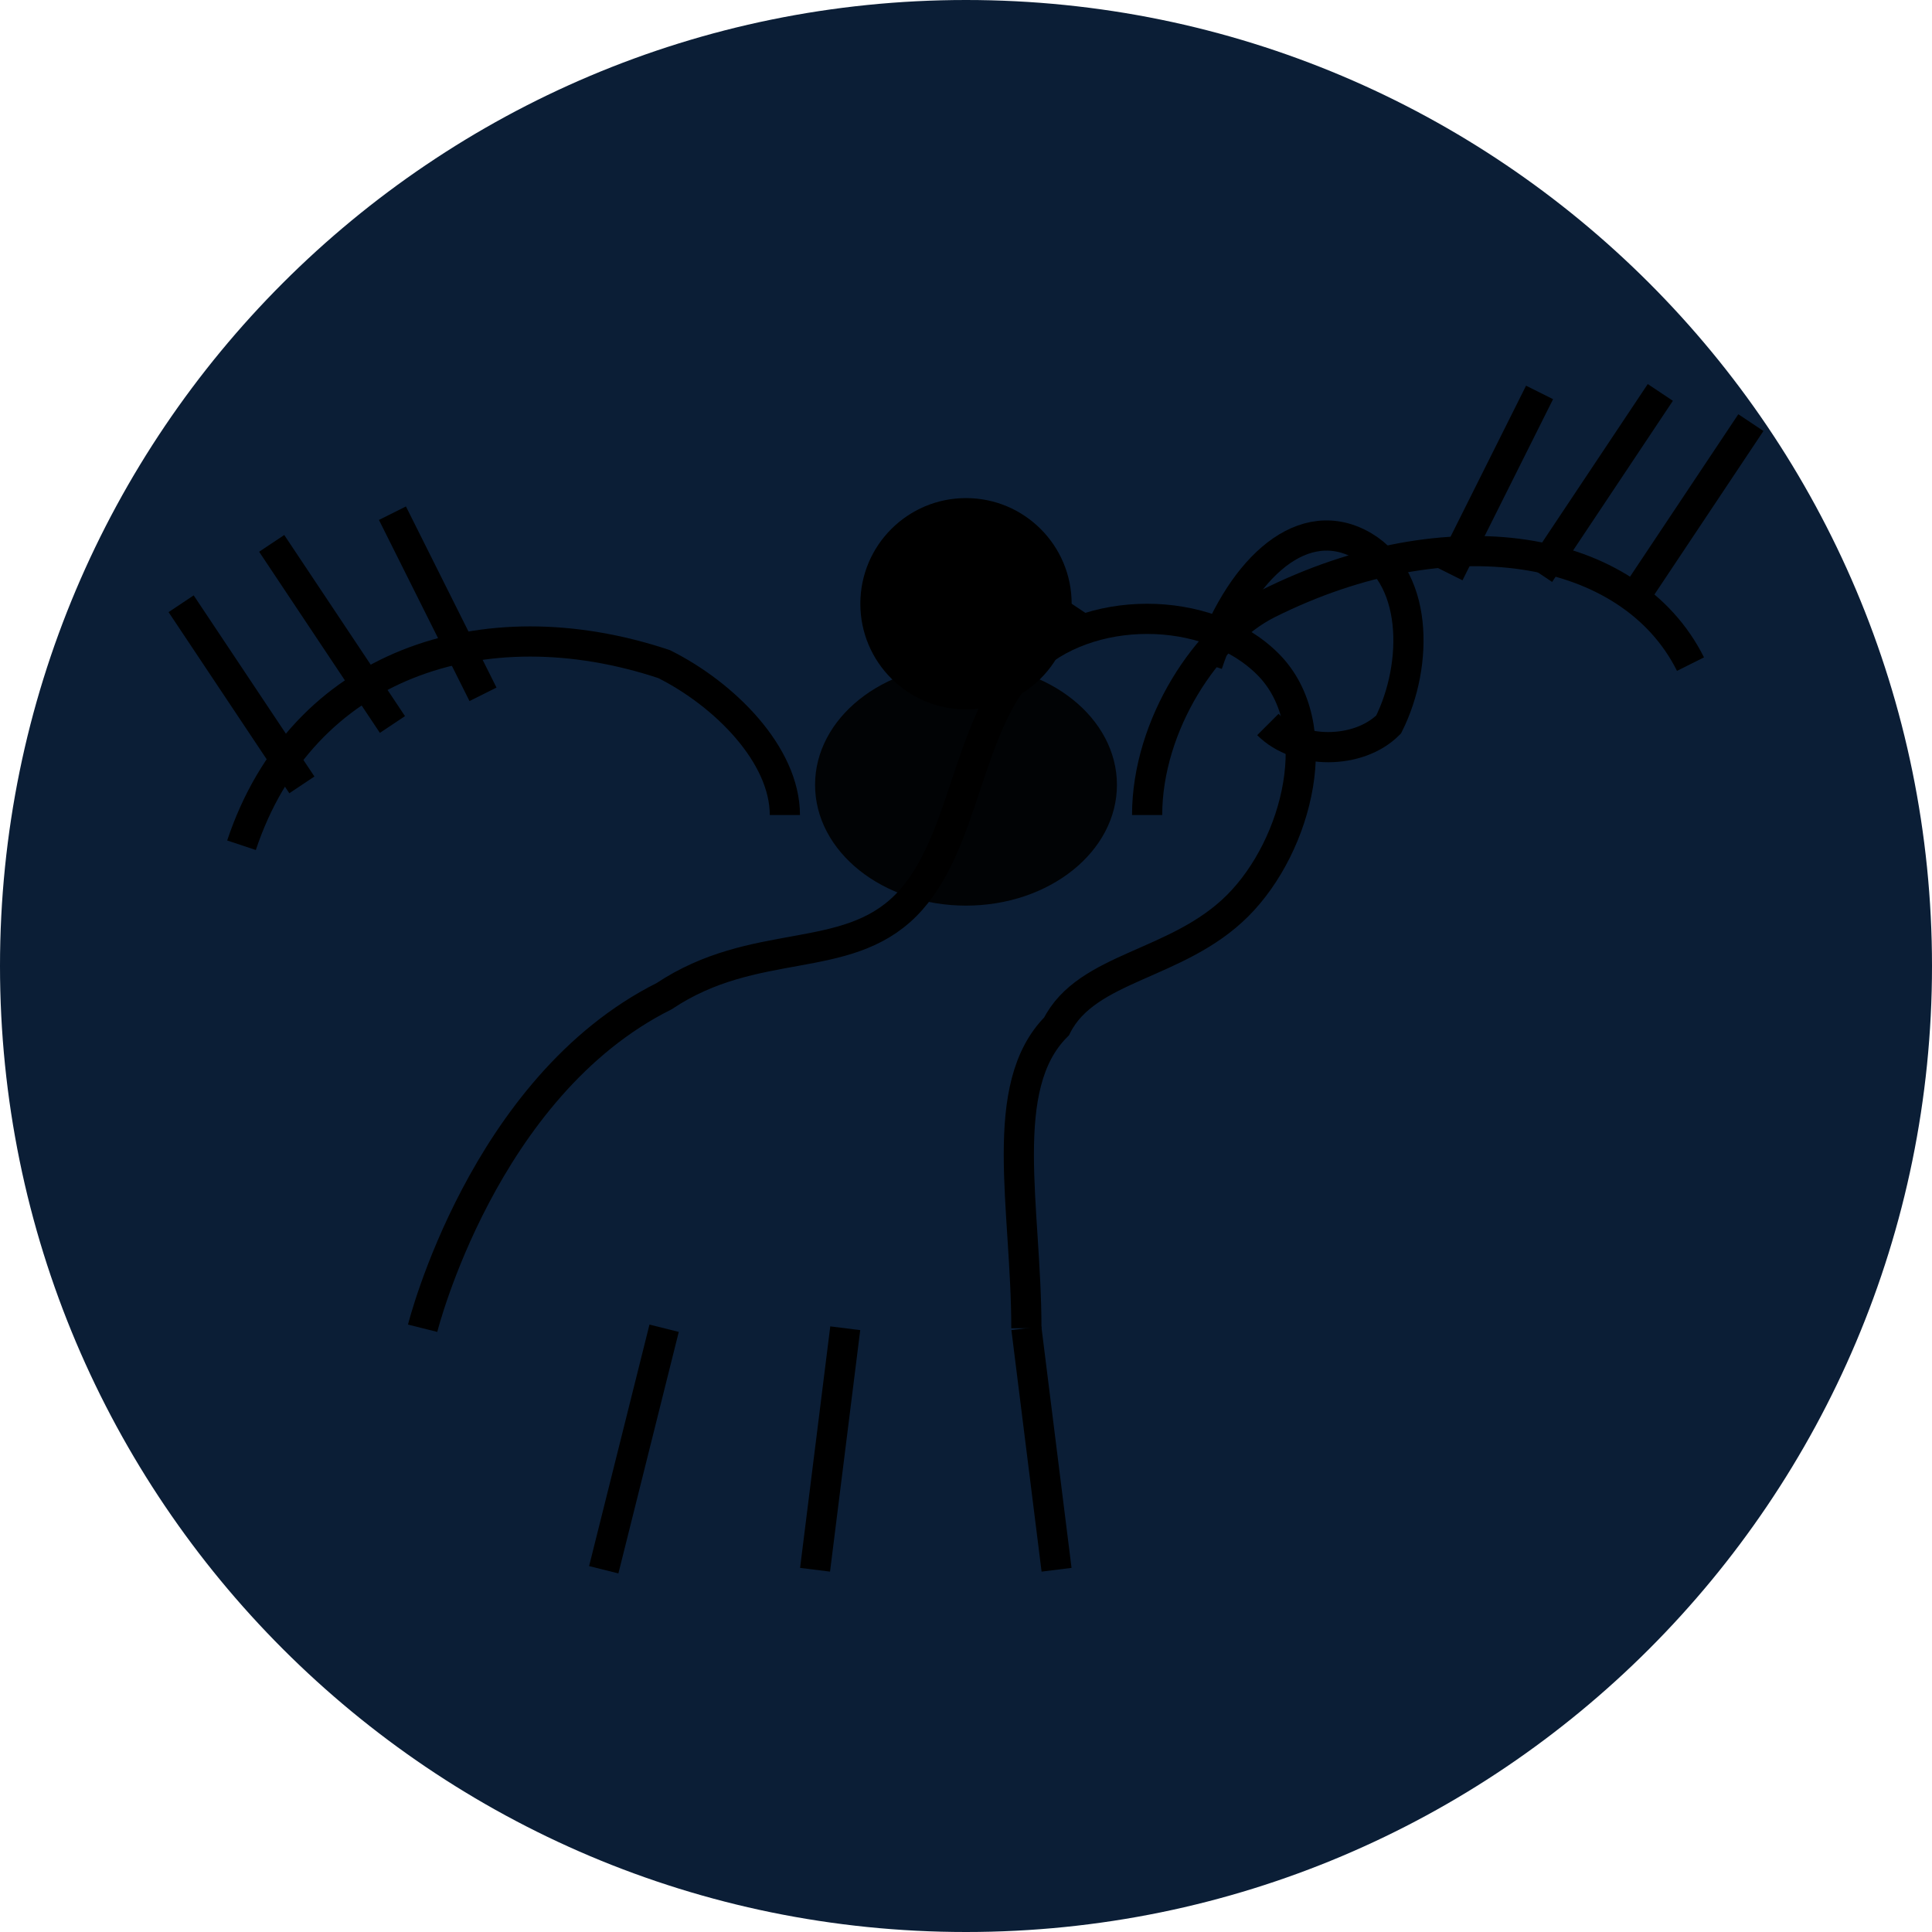
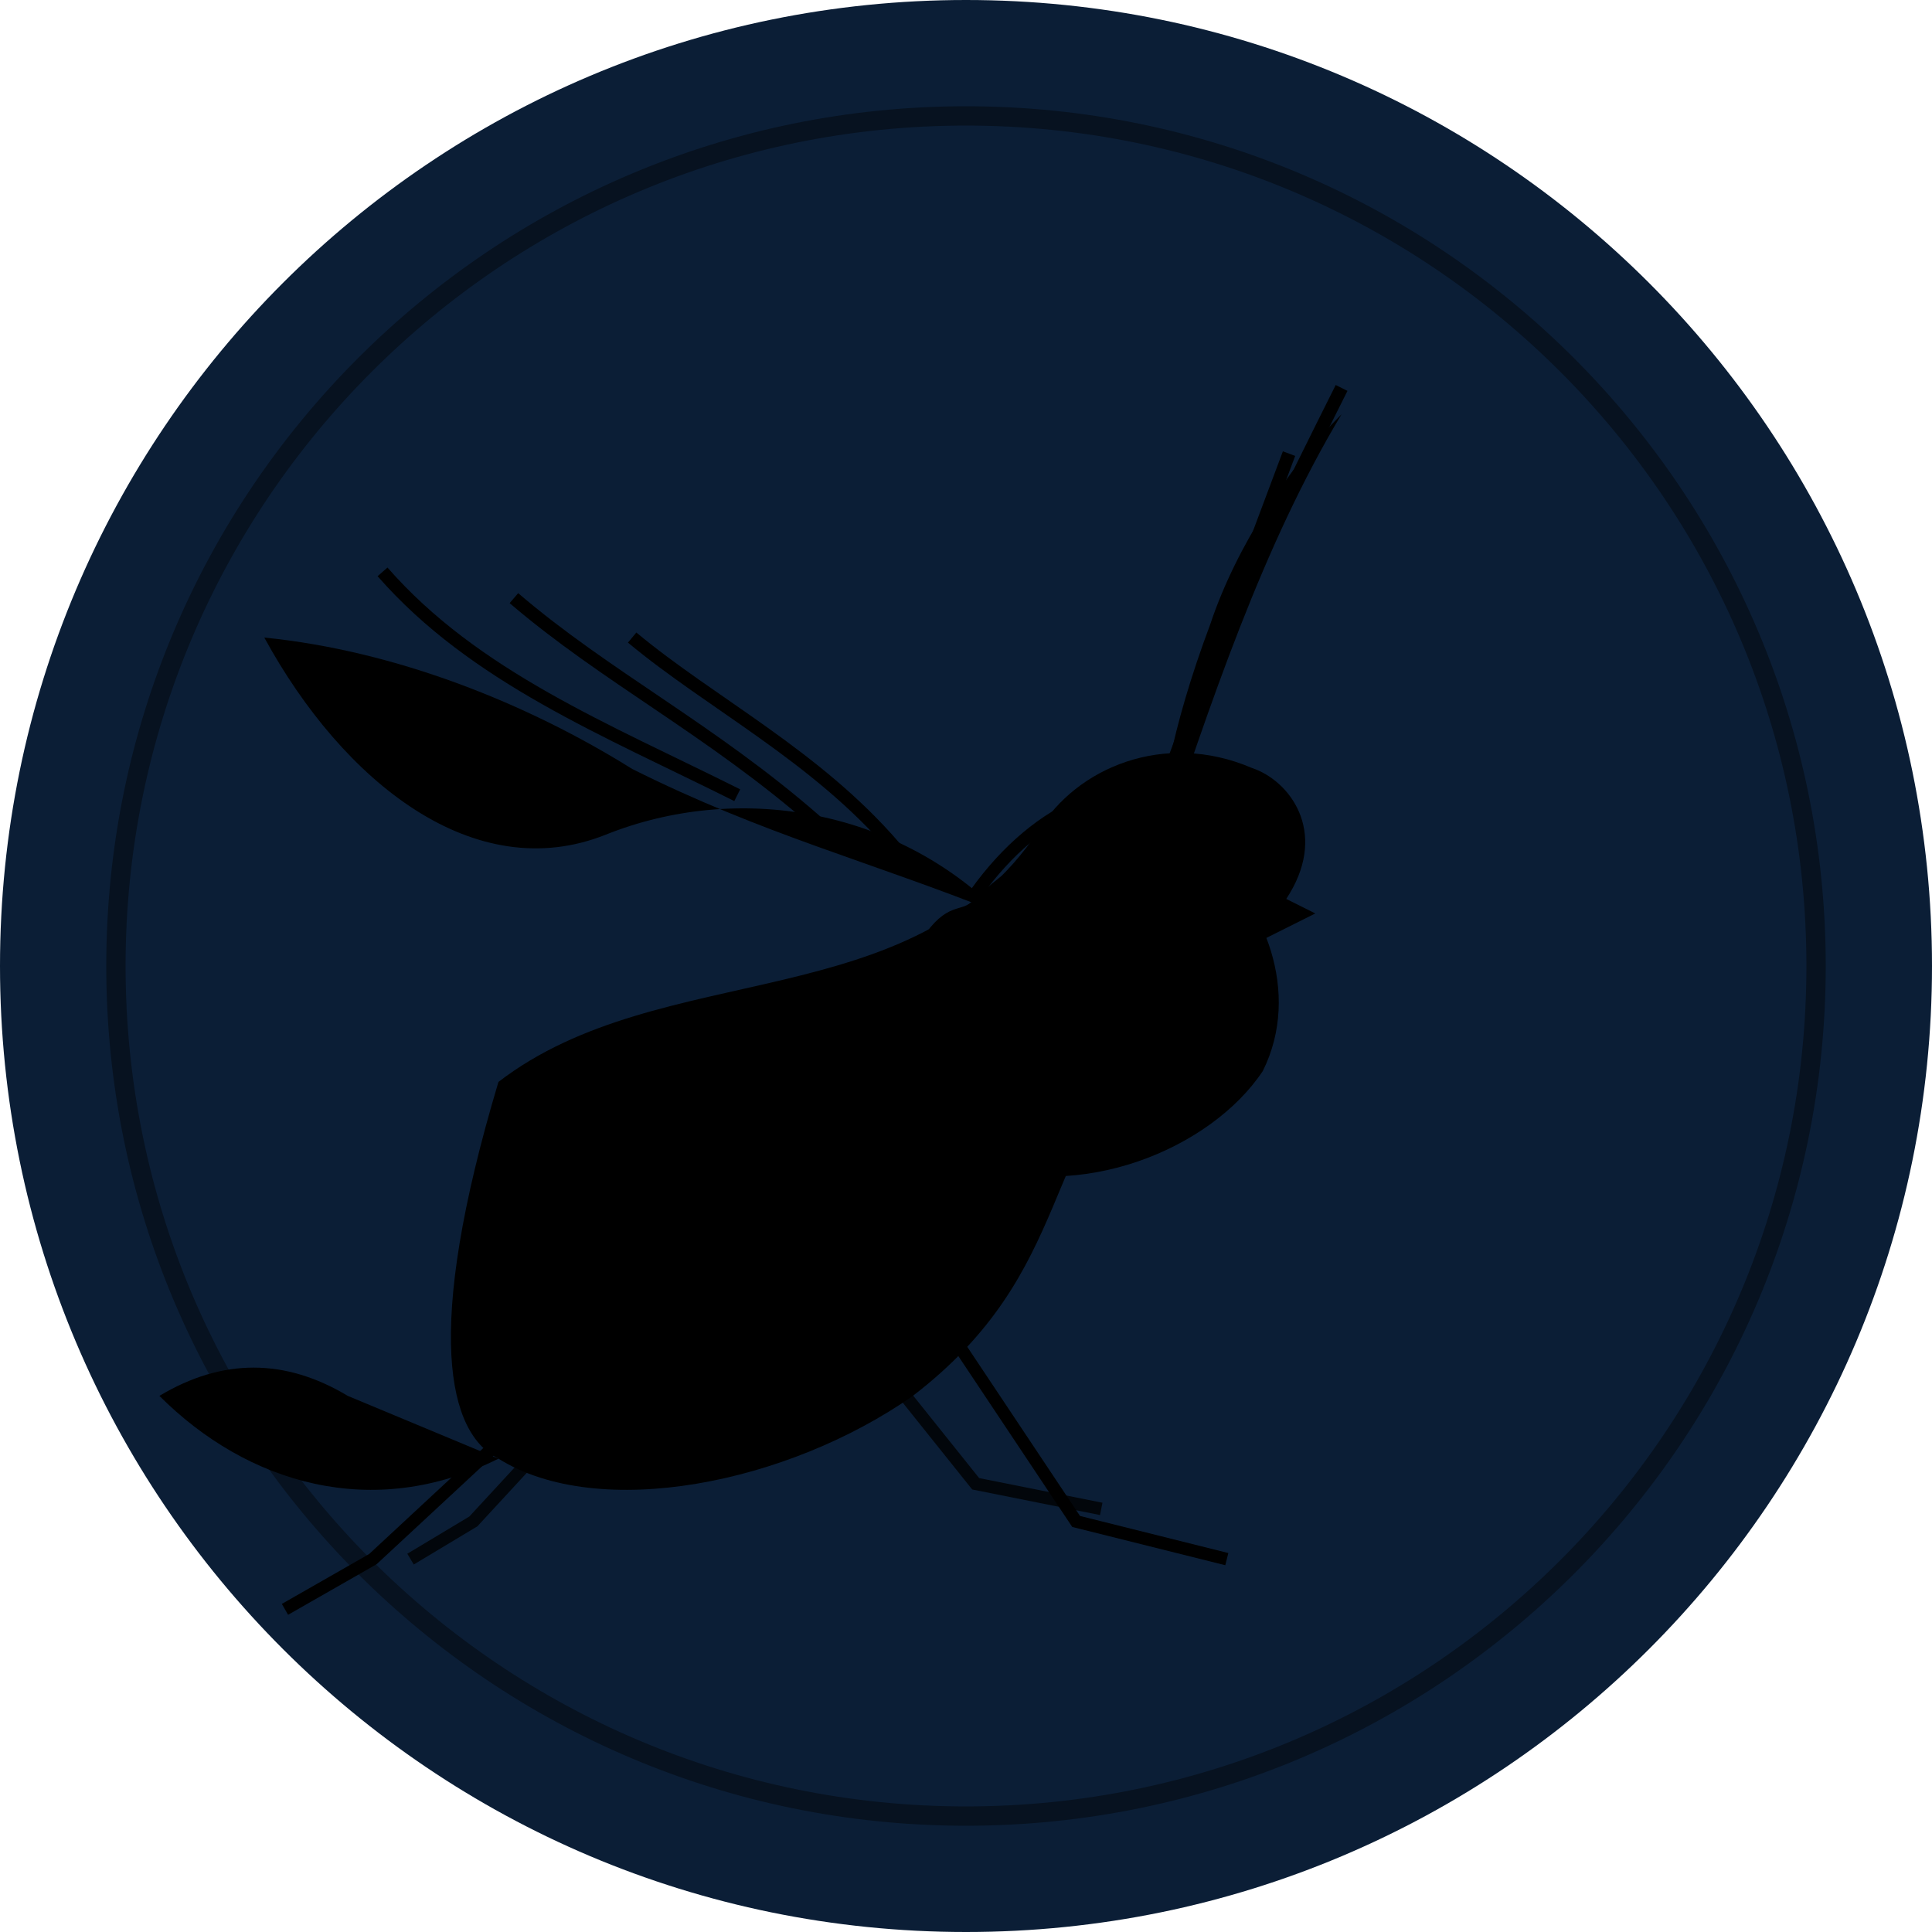
- <svg xmlns="http://www.w3.org/2000/svg" viewBox="0 0 64 64" fill="none">
-   <circle cx="32" cy="32" r="32" fill="#0B1E36" />
-   <path d="M14 44 C14 44 16 36 22 33 C25 31 28 32 30 30 C32 28 32 24 34 22 C36 20 40 20 42 22 C44 24 43 28 41 30 C39 32 36 32 35 34 C33 36 34 40 34 44" stroke="url(#goldGradFav)" strokeWidth="2" strokeLinecap="round" fill="none" />
-   <path d="M40 22 C41 19 43 17 45 18 C47 19 47 22 46 24 C45 25 43 25 42 24" stroke="url(#goldGradFav)" strokeWidth="1.8" strokeLinecap="round" fill="none" />
-   <line x1="22" y1="44" x2="20" y2="52" stroke="url(#goldGradFav)" strokeWidth="2" strokeLinecap="round" />
-   <line x1="28" y1="44" x2="27" y2="52" stroke="url(#goldGradFav)" strokeWidth="2" strokeLinecap="round" />
-   <line x1="34" y1="44" x2="35" y2="52" stroke="url(#goldGradFav)" strokeWidth="2" strokeLinecap="round" />
-   <path d="M8 28 C10 22 16 20 22 22 C24 23 26 25 26 27" stroke="url(#blueGradFav)" strokeWidth="2" strokeLinecap="round" fill="none" />
-   <path d="M56 22 C54 18 48 17 42 20 C40 21 38 24 38 27" stroke="url(#blueGradFav)" strokeWidth="2" strokeLinecap="round" fill="none" />
-   <ellipse cx="32" cy="26" rx="5" ry="4" fill="url(#blueGradFav)" opacity="0.9" />
-   <circle cx="32" cy="20" r="3.5" fill="url(#blueGradFav)" />
-   <path d="M34 19 L37 21 L34 21 Z" fill="url(#goldGradFav)" />
-   <path d="M10 26 L6 20 M13 24 L9 18 M16 23 L13 17" stroke="url(#blueGradFav)" strokeWidth="1.2" strokeLinecap="round" />
-   <path d="M54 20 L58 14 M51 19 L55 13 M48 19 L51 13" stroke="url(#blueGradFav)" strokeWidth="1.2" strokeLinecap="round" />
+ <svg xmlns="http://www.w3.org/2000/svg" viewBox="0 0 100 100" fill="none">
+   <circle cx="50" cy="50" r="50" fill="#0B1E36" />
  <defs>
-     <linearGradient id="goldGradFav" x1="0" y1="0" x2="64" y2="64" gradientUnits="userSpaceOnUse">
+     <linearGradient id="logoGold" x1="0%" y1="0%" x2="100%" y2="100%">
      <stop offset="0%" stopColor="#DFB96A" />
      <stop offset="50%" stopColor="#C4933F" />
      <stop offset="100%" stopColor="#8A6022" />
    </linearGradient>
-     <linearGradient id="blueGradFav" x1="0" y1="0" x2="64" y2="64" gradientUnits="userSpaceOnUse">
+     <linearGradient id="logoBlue" x1="0%" y1="0%" x2="100%" y2="100%">
      <stop offset="0%" stopColor="#DFEAF5" />
      <stop offset="50%" stopColor="#8AB7E0" />
      <stop offset="100%" stopColor="#2A75B3" />
    </linearGradient>
  </defs>
+   <circle cx="50" cy="50" r="44" stroke="url(#logoGold)" strokeWidth="1" strokeDasharray="3 3" opacity="0.4" />
+   <g transform="translate(18, 30) scale(0.65)">
+     <path d="M12 40 C 25 30, 45 35, 55 20 C 58 15, 65 12, 72 15 C 75 16, 78 20, 75 25 C 72 30, 68 32, 65 35 C 55 45, 58 55, 45 65 C 35 72, 20 75, 12 70 C 8 68, 6 60, 12 40 Z" fill="url(#logoGold)" />
+     <path d="M50 25 C 55 18, 62 15, 68 18" stroke="url(#logoGold)" strokeWidth="2.5" strokeLinecap="round" />
+     <path d="M45 32 C 50 25, 57 22, 62 25" stroke="url(#logoGold)" strokeWidth="2.5" strokeLinecap="round" />
+     <path d="M40 39 C 45 32, 52 28, 57 32" stroke="url(#logoGold)" strokeWidth="2" strokeLinecap="round" />
+     <path d="M16 65 L2 78 L-5 82" stroke="url(#logoGold)" strokeWidth="4.5" strokeLinecap="round" strokeLinejoin="round" fill="none" />
+     <path d="M22 62 L10 75 L5 78" stroke="url(#logoGold)" strokeWidth="3.5" strokeLinecap="round" strokeLinejoin="round" opacity="0.8" fill="none" />
+     <path d="M48 60 L58 75 L70 78" stroke="url(#logoGold)" strokeWidth="4.5" strokeLinecap="round" strokeLinejoin="round" fill="none" />
+     <path d="M42 62 L50 72 L60 74" stroke="url(#logoGold)" strokeWidth="3.5" strokeLinecap="round" strokeLinejoin="round" opacity="0.8" fill="none" />
+     <path d="M12 70 C 2 75, -8 72, -15 65 C -10 62, -5 62, 0 65" fill="url(#logoGold)" />
+   </g>
+   <g transform="translate(30, 16) scale(0.68)">
+     <path d="M30 45 C 35 40, 42 38, 48 42 C 52 45, 55 52, 52 58 C 48 64, 38 68, 30 65 C 24 62, 22 55, 26 48 C 28 45, 29 46, 30 45 Z" fill="url(#logoBlue)" />
+     <path d="M32 46 C 24 38, 12 36, 2 40 C -8 44, -18 36, -24 25 C -14 26, -4 30, 4 35 C 14 40, 22 42, 32 46 Z" fill="url(#logoBlue)" />
+     <path d="M12 37 C 2 32, -8 28, -15 20" stroke="url(#logoBlue)" strokeWidth="2.5" strokeLinecap="round" />
+     <path d="M18 39 C 10 32, 2 28, -5 22" stroke="url(#logoBlue)" strokeWidth="2.5" strokeLinecap="round" />
+     <path d="M24 41 C 18 34, 10 30, 4 25" stroke="url(#logoBlue)" strokeWidth="2" strokeLinecap="round" />
+     <path d="M44 42 C 48 30, 52 18, 58 8 C 54 12, 50 18, 48 24 C 45 32, 44 38, 44 42 Z" fill="url(#logoBlue)" />
+     <path d="M47 30 C 50 22, 54 14, 58 6" stroke="url(#logoBlue)" strokeWidth="2.5" strokeLinecap="round" />
+     <path d="M45 35 C 48 27, 51 19, 54 11" stroke="url(#logoBlue)" strokeWidth="2.5" strokeLinecap="round" />
+     <circle cx="46" cy="46" r="6" fill="url(#logoBlue)" />
+     <path d="M51 43.5 L56 46 L51 48.5 Z" fill="url(#logoGold)" />
+   </g>
</svg>
